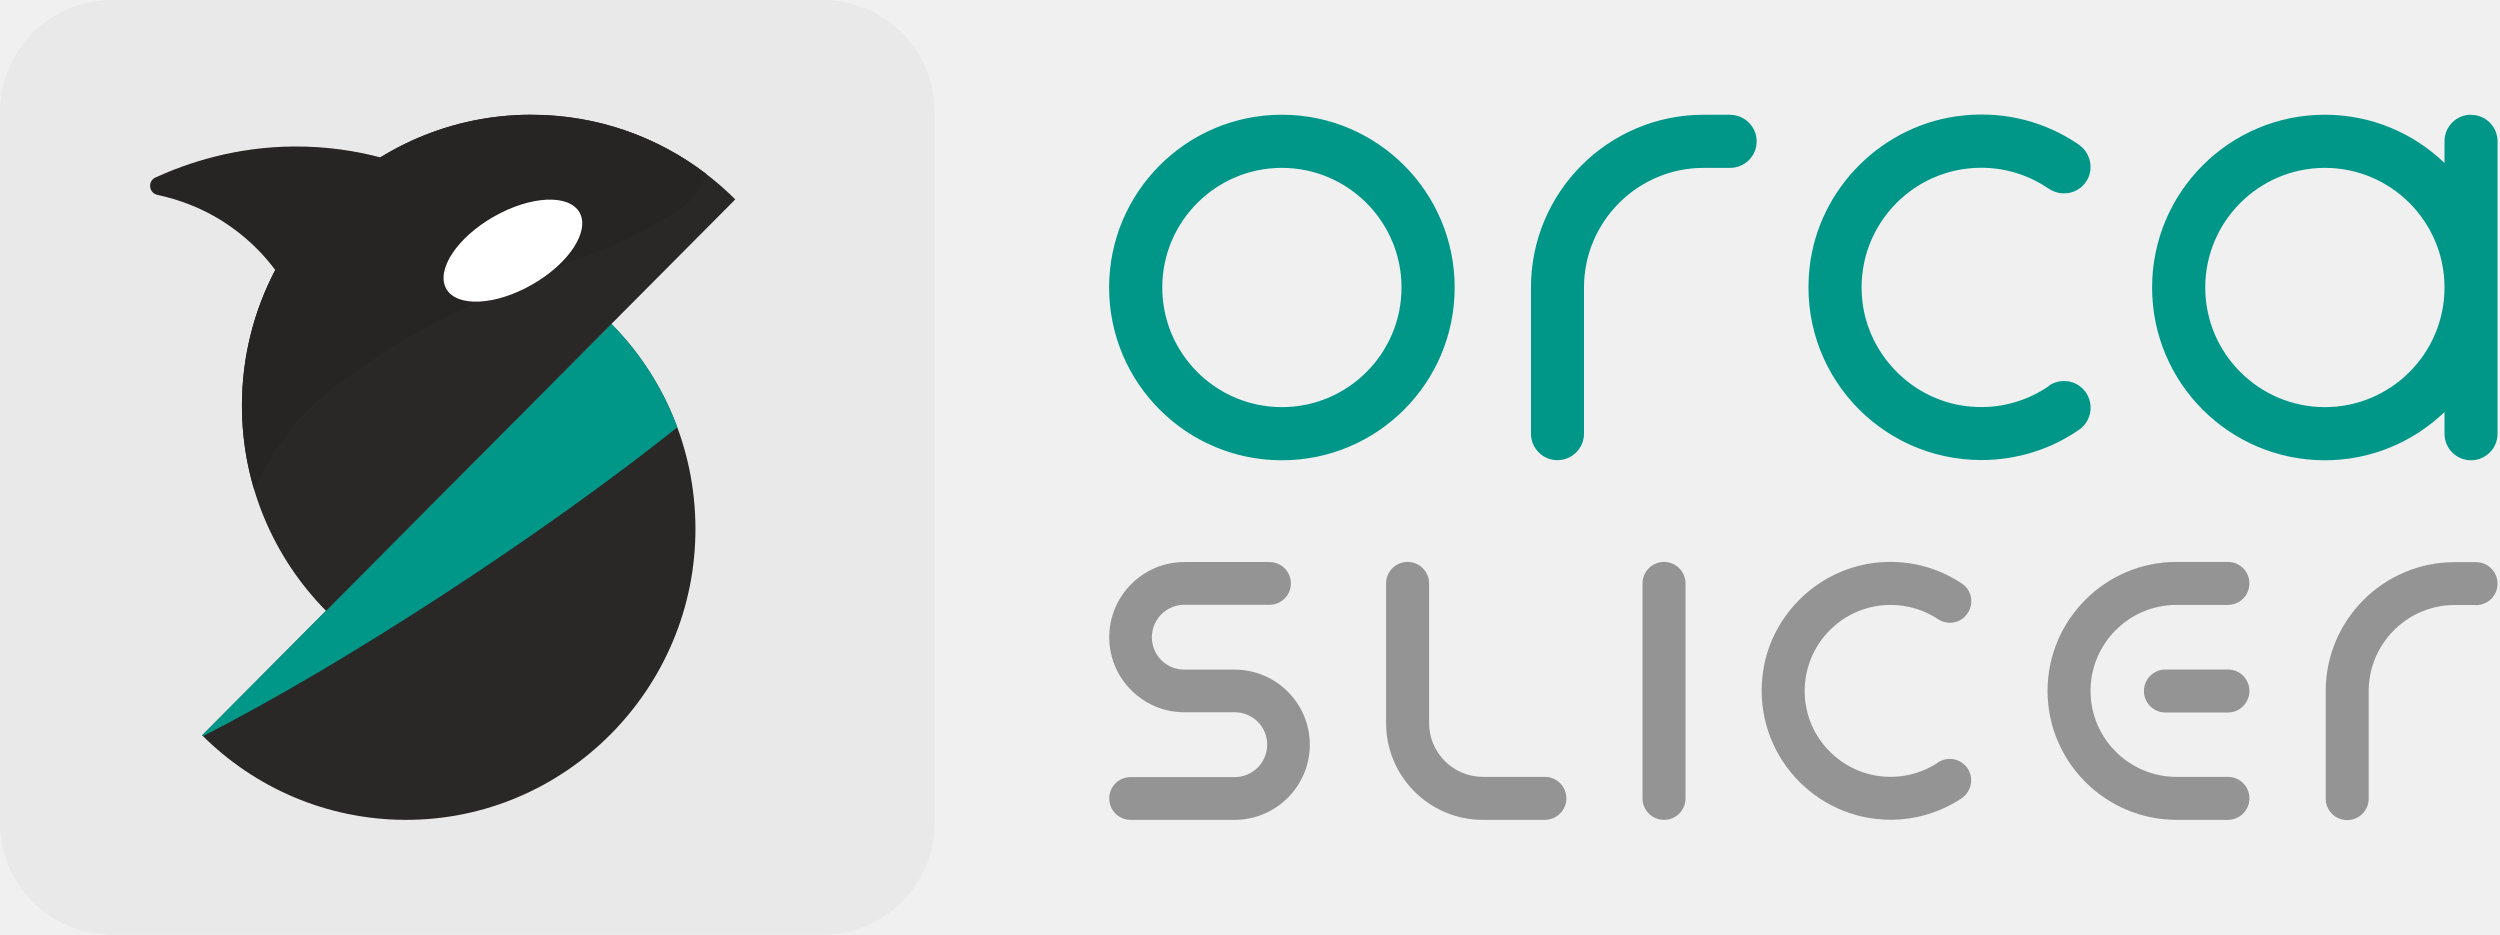
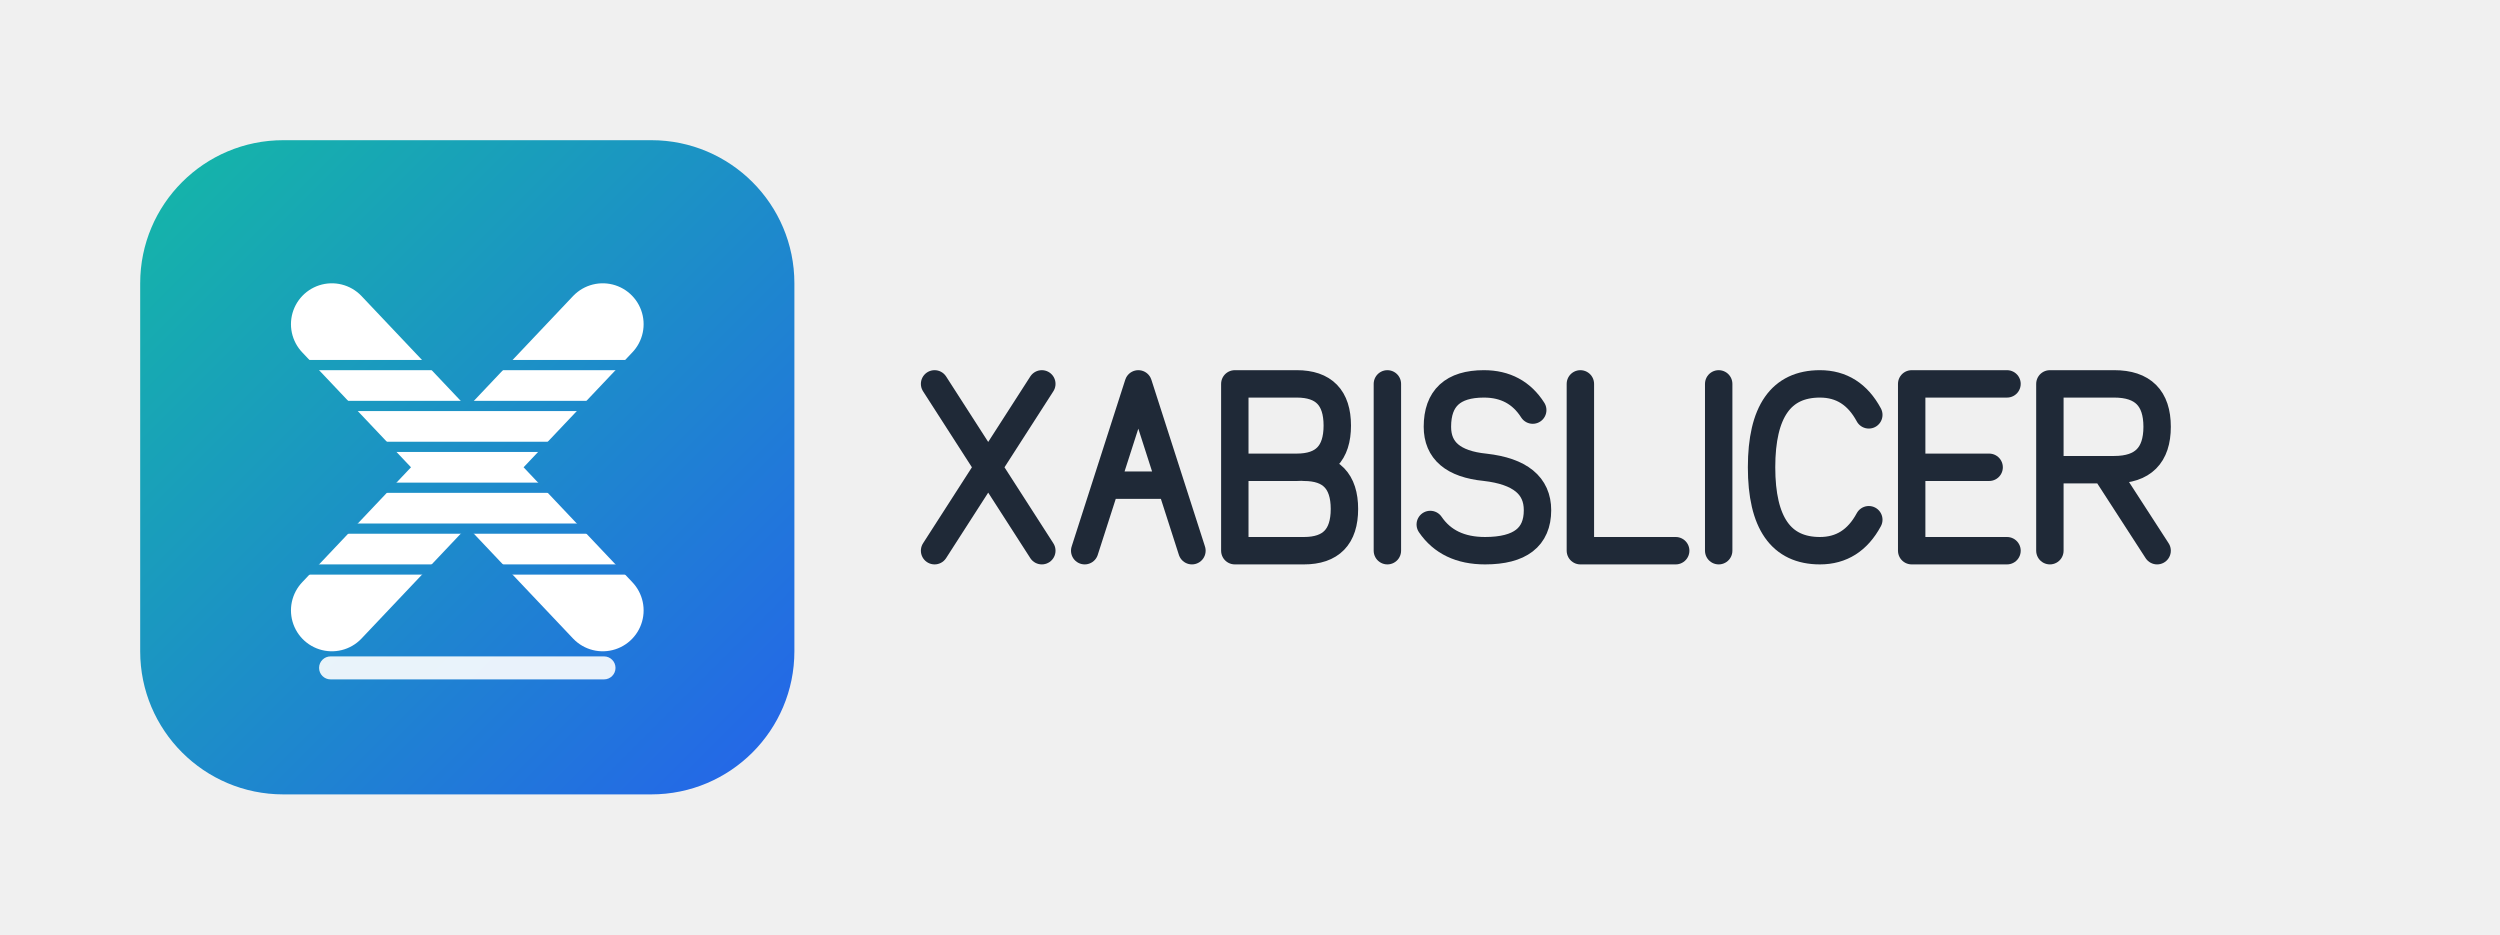
- <svg xmlns="http://www.w3.org/2000/svg" id="a" width="214" height="80" viewBox="0 0 214 80">
-   <g id="b">
-     <g id="c">
-       <rect width="80" height="80" rx="9.57" ry="9.57" style="fill:#e9e9e9;" />
-     </g>
+ <svg xmlns="http://www.w3.org/2000/svg" width="214" height="80" viewBox="0 0 214 80">
+   <g transform="translate(12.0 12.0) scale(0.0546875)">
+     <defs>
+       <linearGradient id="g" x1="0" y1="0" x2="1024" y2="1024" gradientUnits="userSpaceOnUse">
+         <stop offset="0" stop-color="#14B8A6" />
+         <stop offset="1" stop-color="#2563EB" />
+       </linearGradient>
+     </defs>
+     <rect x="0" y="0" width="1024" height="1024" rx="224" ry="224" fill="url(#g)" />
+     <path d="M300 288 L724 736 M724 288 L300 736" stroke="#FFFFFF" stroke-width="128" stroke-linecap="round" fill="none" />
+     <path d="M200 352 L824 352" stroke="url(#g)" stroke-width="16" fill="none" />
+     <path d="M200 416 L824 416" stroke="url(#g)" stroke-width="16" fill="none" />
+     <path d="M200 480 L824 480" stroke="url(#g)" stroke-width="16" fill="none" />
+     <path d="M200 544 L824 544" stroke="url(#g)" stroke-width="16" fill="none" />
+     <path d="M200 608 L824 608" stroke="url(#g)" stroke-width="16" fill="none" />
+     <path d="M200 672 L824 672" stroke="url(#g)" stroke-width="16" fill="none" />
+     <rect x="280" y="808" width="464" height="36" rx="18" ry="18" fill="#FFFFFF" fill-opacity="0.9" />
  </g>
-   <g id="d">
-     <path id="e" d="M17.3,62.94c4.46,4.45,10.59,7.21,17.36,7.24,13.7.06,24.93-11.22,24.87-25-.03-6.81-2.77-12.97-7.2-17.45L17.31,62.94h0Z" style="fill:#292826;" />
-   </g>
-   <g id="f">
-     <path id="g" d="M52.32,27.73L17.3,62.94s.05.05.08.07c12.27-6.26,29.08-17.26,40.6-26.43-1.24-3.36-3.19-6.38-5.65-8.87" style="fill:#009789;" />
-   </g>
-   <g id="h">
-     <path id="i" d="M45.48,9.82c-13.67,0-24.77,11.15-24.77,24.91,0,6.85,2.75,13.05,7.2,17.56L62.94,17.07c-4.48-4.47-10.65-7.24-17.46-7.24" style="fill:#292826;" />
-   </g>
-   <g id="j">
-     <path id="k" d="M45.48,9.82c-4.74,0-9.17,1.34-12.93,3.65-2.02-.53-4.52-.95-7.39-.93-5,.03-9.08,1.39-11.85,2.65-.69.32-.58,1.33.16,1.49,1.82.39,4.22,1.19,6.59,2.95,1.5,1.1,2.64,2.33,3.5,3.48-1.82,3.47-2.85,7.42-2.85,11.61,0,2.5.37,4.92,1.05,7.2,1.04-2.32,2.14-3.87,2.5-4.36,2.27-3.13,4.68-4.76,8.23-7.15,2.62-1.77,6.26-3.84,16.7-8.14,0,0,3.27-.92,7.65-3.53,1.75-1.04,3.08-2.02,3.5-3.56.03-.11.06-.22.08-.32-4.15-3.17-9.33-5.04-14.95-5.04" style="fill:#262523;" />
-   </g>
-   <g id="l">
-     <path id="m" d="M49.61,18.19c.9,1.61-.91,4.37-4.06,6.17s-6.44,1.96-7.35.36c-.9-1.61.91-4.37,4.06-6.17,3.15-1.8,6.44-1.96,7.35-.36" style="fill:#fff;" />
-   </g>
-   <path d="M142.44,48.1c-1.01,0-1.84.82-1.84,1.84v18.4c0,1.01.82,1.84,1.84,1.84s1.84-.82,1.84-1.84v-18.4c0-1.01-.82-1.84-1.84-1.84ZM190.71,48.1h-4.4c-6.09,0-11.04,4.96-11.04,11.04s4.96,11.04,11.04,11.04h4.4c1.01,0,1.84-.82,1.84-1.84s-.82-1.84-1.84-1.84h-4.4c-4.06,0-7.36-3.3-7.36-7.36s3.3-7.36,7.36-7.36h4.4c1.01,0,1.84-.82,1.84-1.84s-.82-1.84-1.84-1.84v-.02.02ZM190.71,57.31h-5.35c-1.01,0-1.84.82-1.84,1.84s.82,1.84,1.84,1.84h5.35c1.01,0,1.84-.82,1.84-1.84s-.82-1.84-1.84-1.84ZM105.69,70.18h-8.91c-1.01,0-1.83-.82-1.83-1.83s.81-1.83,1.83-1.83h8.91c1.53,0,2.78-1.24,2.78-2.78s-1.24-2.77-2.78-2.77h-4.31c-3.55,0-6.43-2.89-6.43-6.43s2.89-6.43,6.43-6.43h7.29c1.01,0,1.83.82,1.83,1.83s-.81,1.83-1.83,1.83h-7.29c-1.53,0-2.78,1.24-2.78,2.78s1.24,2.77,2.78,2.77h4.31c3.55,0,6.43,2.89,6.43,6.43s-2.89,6.43-6.43,6.43h0ZM165.89,65.28c-1.49.98-3.35,1.44-5.32,1.11-2.99-.51-5.4-2.88-5.96-5.85-.86-4.67,2.71-8.76,7.23-8.76,1.49,0,2.88.45,4.04,1.21.73.49,1.71.41,2.32-.22h0c.81-.81.71-2.17-.25-2.81-2.12-1.42-4.76-2.13-7.56-1.77-4.98.64-8.97,4.69-9.52,9.66-.75,6.65,4.46,12.32,10.96,12.32,2.23,0,4.31-.67,6.05-1.81.98-.65,1.15-2.03.32-2.86h0c-.63-.63-1.59-.71-2.32-.23h.01ZM132.24,66.5h-5.31c-2.53,0-4.6-2.07-4.6-4.6v-11.96c0-1.01-.82-1.84-1.84-1.84s-1.84.82-1.84,1.84v11.96c0,4.57,3.71,8.28,8.28,8.28h5.31c1.01,0,1.84-.82,1.84-1.84s-.82-1.84-1.84-1.84h0ZM211.96,51.79h-1.84c-4.03,0-7.32,3.27-7.36,7.3v9.27c0,1.01-.82,1.84-1.84,1.84s-1.84-.82-1.84-1.84v-9.27c.04-6.06,4.98-10.97,11.03-10.97h1.84c1.01,0,1.84.82,1.84,1.84s-.82,1.84-1.84,1.84h0Z" style="fill:#949494;" />
-   <path d="M109.73,14.37c5.64,0,10.24,4.59,10.24,10.24s-4.59,10.24-10.24,10.24-10.24-4.59-10.24-10.24,4.59-10.24,10.24-10.24M109.73,9.82c-8.16,0-14.79,6.62-14.79,14.79s6.62,14.79,14.79,14.79,14.79-6.62,14.79-14.79-6.62-14.79-14.79-14.79h0ZM211.52,9.82c-1.26,0-2.27,1.02-2.27,2.27v1.86c-2.66-2.55-6.26-4.13-10.24-4.13-8.16,0-14.79,6.62-14.79,14.79s6.62,14.79,14.79,14.79c3.97,0,7.58-1.58,10.24-4.13v1.86c0,1.26,1.02,2.27,2.27,2.27s2.27-1.02,2.27-2.27V12.1c0-1.26-1.02-2.27-2.27-2.27h0ZM199.01,34.85c-5.64,0-10.24-4.59-10.24-10.24s4.59-10.24,10.24-10.24,10.24,4.59,10.24,10.24-4.59,10.24-10.24,10.24ZM148.11,9.82h-2.27c-8.16,0-14.79,6.62-14.79,14.79v12.51c0,1.26,1.02,2.27,2.27,2.27s2.27-1.02,2.27-2.27v-12.51c0-5.64,4.59-10.24,10.24-10.24h2.27c1.26,0,2.27-1.02,2.27-2.27s-1.02-2.27-2.27-2.27h0ZM175.38,33.05c-1.99,1.36-4.47,2.05-7.12,1.71-4.61-.59-8.31-4.35-8.84-8.97-.7-6.18,4.13-11.43,10.17-11.43,2.14,0,4.11.66,5.75,1.77.92.63,2.15.56,2.95-.24h0c1.02-1.02.83-2.7-.36-3.52-2.75-1.89-6.18-2.86-9.84-2.49-6.85.68-12.42,6.17-13.19,13.01-1,8.93,5.97,16.49,14.7,16.49,3.11,0,5.99-.95,8.36-2.59,1.18-.81,1.34-2.49.33-3.51h0c-.78-.78-2-.88-2.91-.26v.02h0Z" style="fill:#009789;" />
+   <path transform="translate(80.00 32.86) scale(1.02)" d="M0 0 L9 14 M9 0 L0 14" stroke="#1F2937" stroke-width="2.3" stroke-linecap="round" stroke-linejoin="round" fill="none" />
+   <path transform="translate(92.85 32.86) scale(1.02)" d="M0 14 L4.5 0 L9 14 M2 8.5 L7 8.5" stroke="#1F2937" stroke-width="2.3" stroke-linecap="round" stroke-linejoin="round" fill="none" />
+   <path transform="translate(105.70 32.86) scale(1.02)" d="M0 7 L0 0 L5.2 0 Q8.6 0 8.6 3.5 Q8.6 7 5.2 7 L0 7 L0 14 L5.8 14 Q9.2 14 9.2 10.5 Q9.2 7 5.8 7" stroke="#1F2937" stroke-width="2.3" stroke-linecap="round" stroke-linejoin="round" fill="none" />
+   <path transform="translate(118.76 32.86) scale(1.02)" d="M0 0 L0 14" stroke="#1F2937" stroke-width="2.3" stroke-linecap="round" stroke-linejoin="round" fill="none" />
+   <path transform="translate(122.43 32.86) scale(1.02)" d="M8.6 2.2 Q7.2 0 4.5 0 Q0.6 0 0.6 3.6 Q0.6 6.6 4.6 7 Q9 7.5 9 10.6 Q9 14 4.6 14 Q1.5 14 0 11.8" stroke="#1F2937" stroke-width="2.3" stroke-linecap="round" stroke-linejoin="round" fill="none" />
+   <path transform="translate(135.28 32.86) scale(1.02)" d="M0 0 L0 14 L8 14" stroke="#1F2937" stroke-width="2.3" stroke-linecap="round" stroke-linejoin="round" fill="none" />
+   <path transform="translate(147.12 32.86) scale(1.02)" d="M0 0 L0 14" stroke="#1F2937" stroke-width="2.3" stroke-linecap="round" stroke-linejoin="round" fill="none" />
+   <path transform="translate(150.79 32.86) scale(1.02)" d="M9 2.6 Q7.6 0 4.9 0 Q0 0 0 7 Q0 14 4.9 14 Q7.6 14 9 11.4" stroke="#1F2937" stroke-width="2.3" stroke-linecap="round" stroke-linejoin="round" fill="none" />
+   <path transform="translate(163.64 32.86) scale(1.02)" d="M8 0 L0 0 L0 14 L8 14 M0 7 L6.5 7" stroke="#1F2937" stroke-width="2.3" stroke-linecap="round" stroke-linejoin="round" fill="none" />
+   <path transform="translate(175.47 32.86) scale(1.02)" d="M0 14 L0 0 L5.4 0 Q9 0 9 3.6 Q9 7.2 5.4 7.2 L0 7.2 M4.6 7.2 L9 14" stroke="#1F2937" stroke-width="2.3" stroke-linecap="round" stroke-linejoin="round" fill="none" />
</svg>
